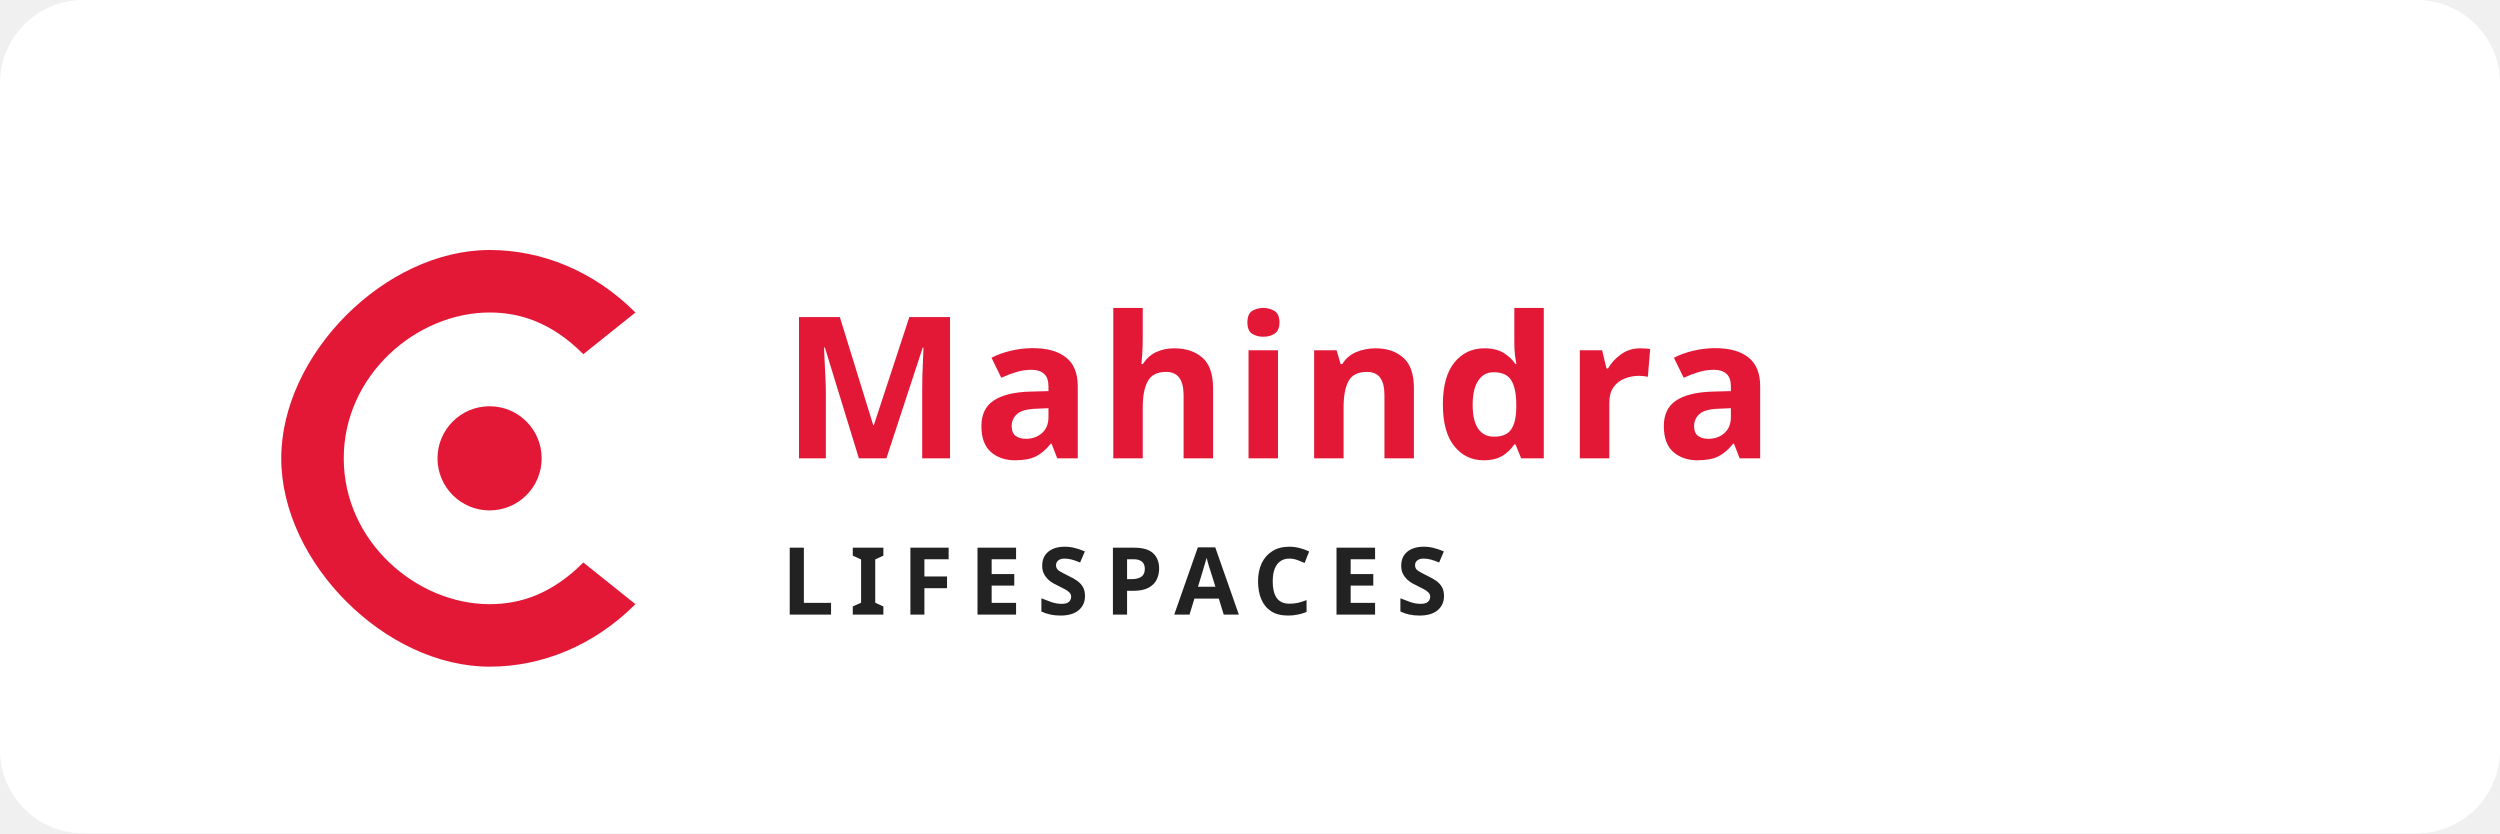
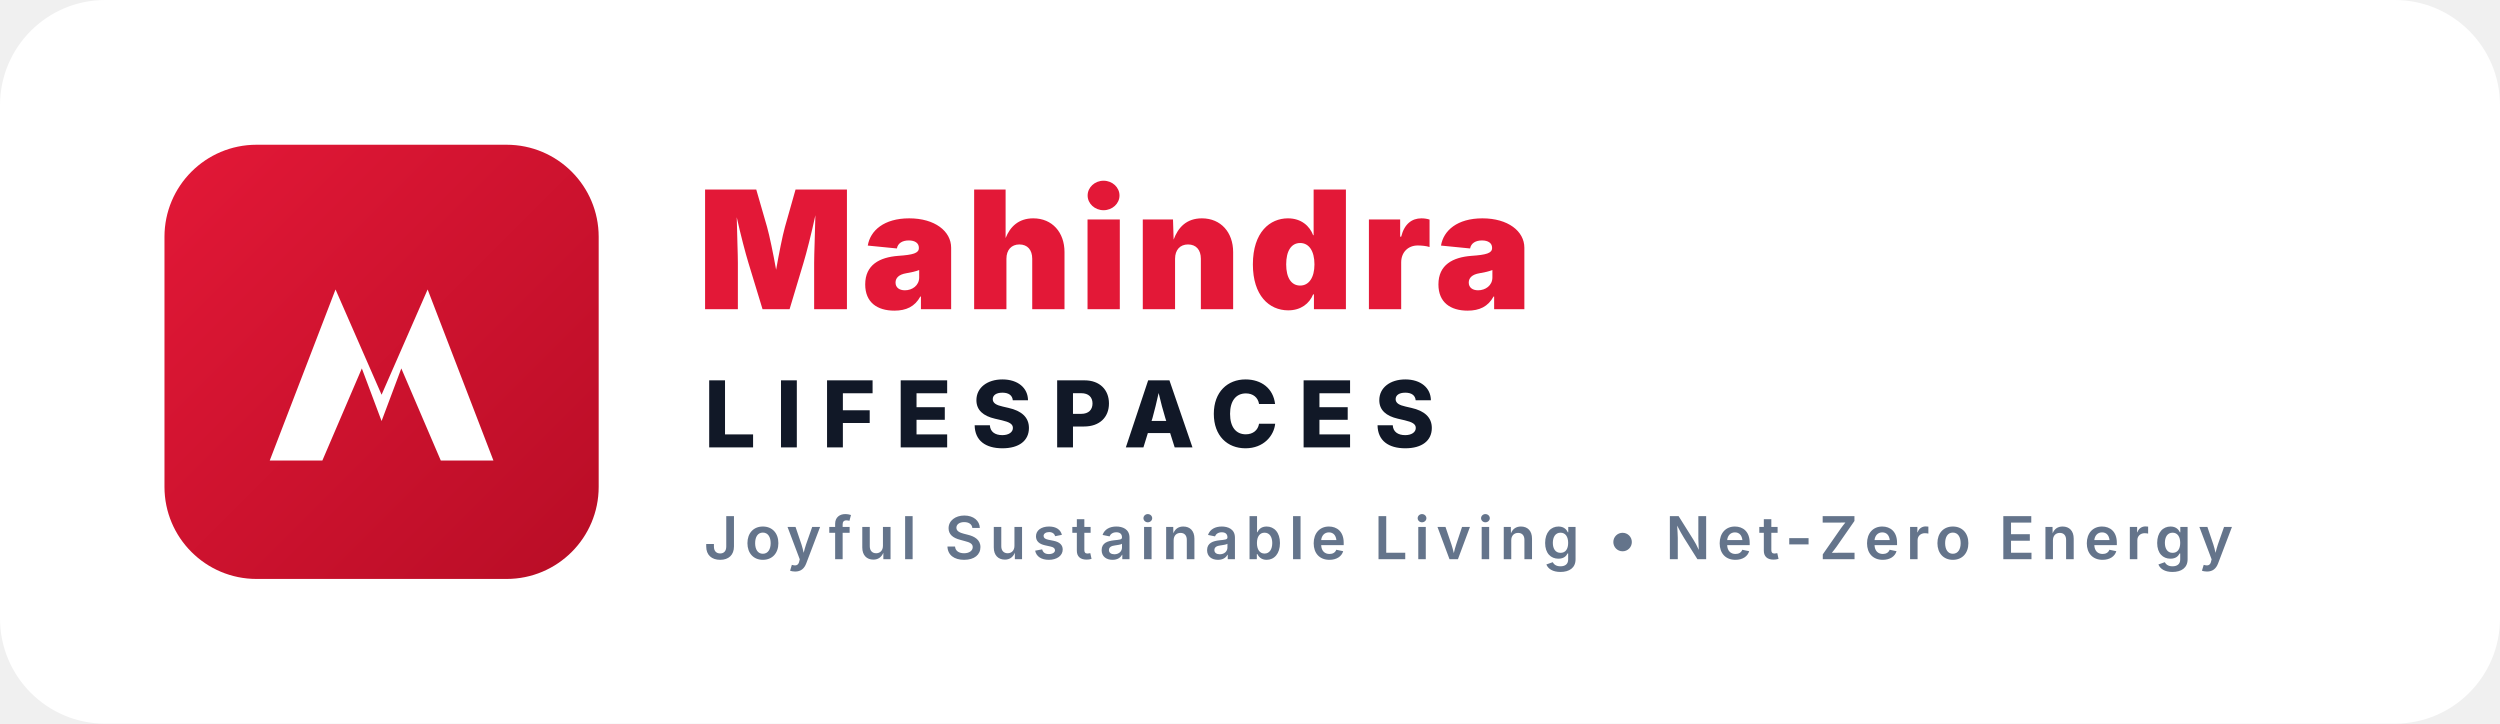
- <svg xmlns="http://www.w3.org/2000/svg" viewBox="0 0 240 80" width="240" height="80">
-   <rect width="240" height="80" rx="8" fill="#ffffff" />
-   <g transform="translate(15, 16)">
-     <path d="M12 28 C12 18, 22 8, 32 8 C37 8, 42 10, 46 14 L41 18 C38 15, 35 14, 32 14 C25 14, 18 20, 18 28 C18 36, 25 42, 32 42 C35 42, 38 41, 41 38 L46 42 C42 46, 37 48, 32 48 C22 48, 12 38, 12 28 Z" fill="#E31837" />
-     <circle cx="32" cy="28" r="5" fill="#E31837" />
-     <text x="60" y="28" font-family="'Plus Jakarta Sans', 'Segoe UI', sans-serif" font-size="19" font-weight="800" fill="#E31837" letter-spacing="0.5">Mahindra</text>
-     <text x="60" y="43" font-family="'Plus Jakarta Sans', 'Segoe UI', sans-serif" font-size="9" font-weight="700" fill="#222222" letter-spacing="1.5">LIFESPACES</text>
+ <svg xmlns="http://www.w3.org/2000/svg" viewBox="0 0 380 110" width="380" height="110">
+   <defs>
+     <linearGradient id="mahindra-red" x1="0%" y1="0%" x2="100%" y2="100%">
+       <stop offset="0%" stop-color="#E31837" />
+       <stop offset="100%" stop-color="#B80D26" />
+     </linearGradient>
+   </defs>
+   <rect width="380" height="110" rx="16" fill="#ffffff" />
+   <g transform="translate(25, 22)">
+     <rect x="0" y="0" width="66" height="66" rx="14" fill="url(#mahindra-red)" />
+     <path d="M 16 48 L 26 22 L 33 38 L 40 22 L 50 48 L 42 48 L 36 34 L 33 42 L 30 34 L 24 48 Z" fill="#ffffff" />
  </g>
+   <text x="106" y="47" font-family="'Plus Jakarta Sans', system-ui, -apple-system, sans-serif" font-size="25" font-weight="900" fill="#E31837" letter-spacing="1">Mahindra</text>
+   <text x="107" y="68" font-family="'Plus Jakarta Sans', system-ui, -apple-system, sans-serif" font-size="14" font-weight="800" fill="#111827" letter-spacing="3">LIFESPACES</text>
+   <text x="107" y="85" font-family="'Plus Jakarta Sans', system-ui, -apple-system, sans-serif" font-size="9" font-weight="600" fill="#64748B" letter-spacing="1">Joyful Sustainable Living • Net-Zero Energy</text>
</svg>
